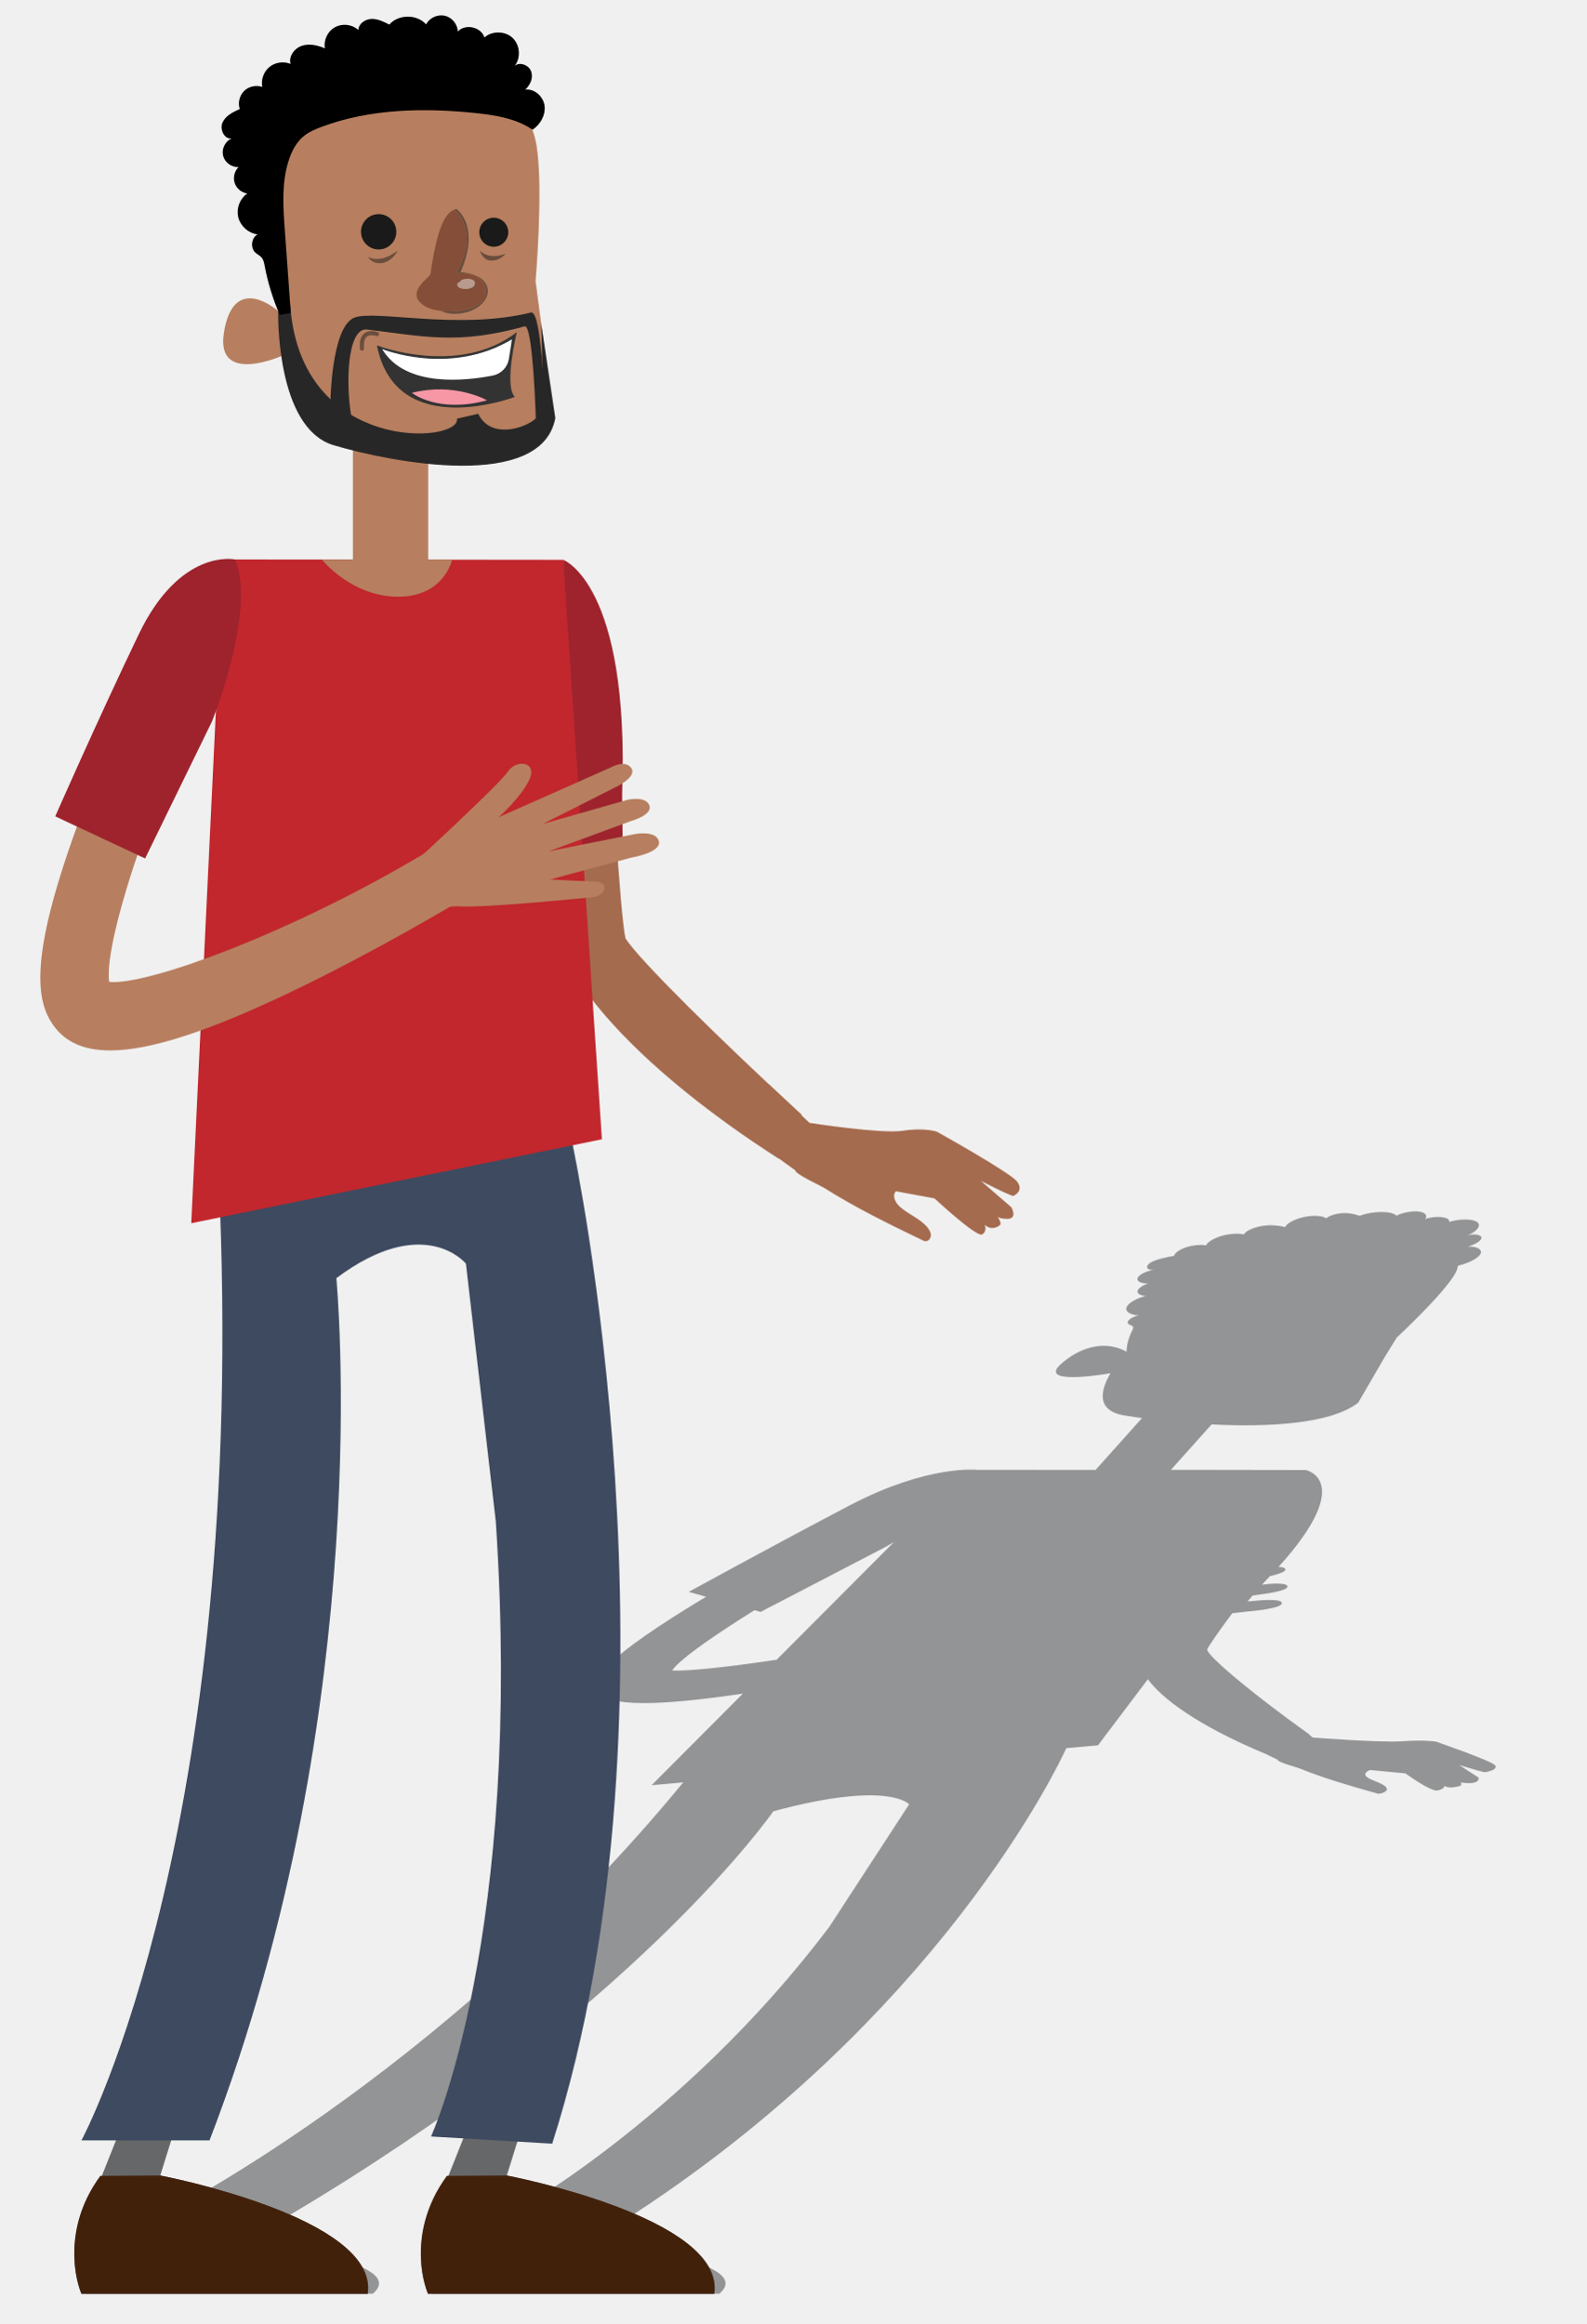
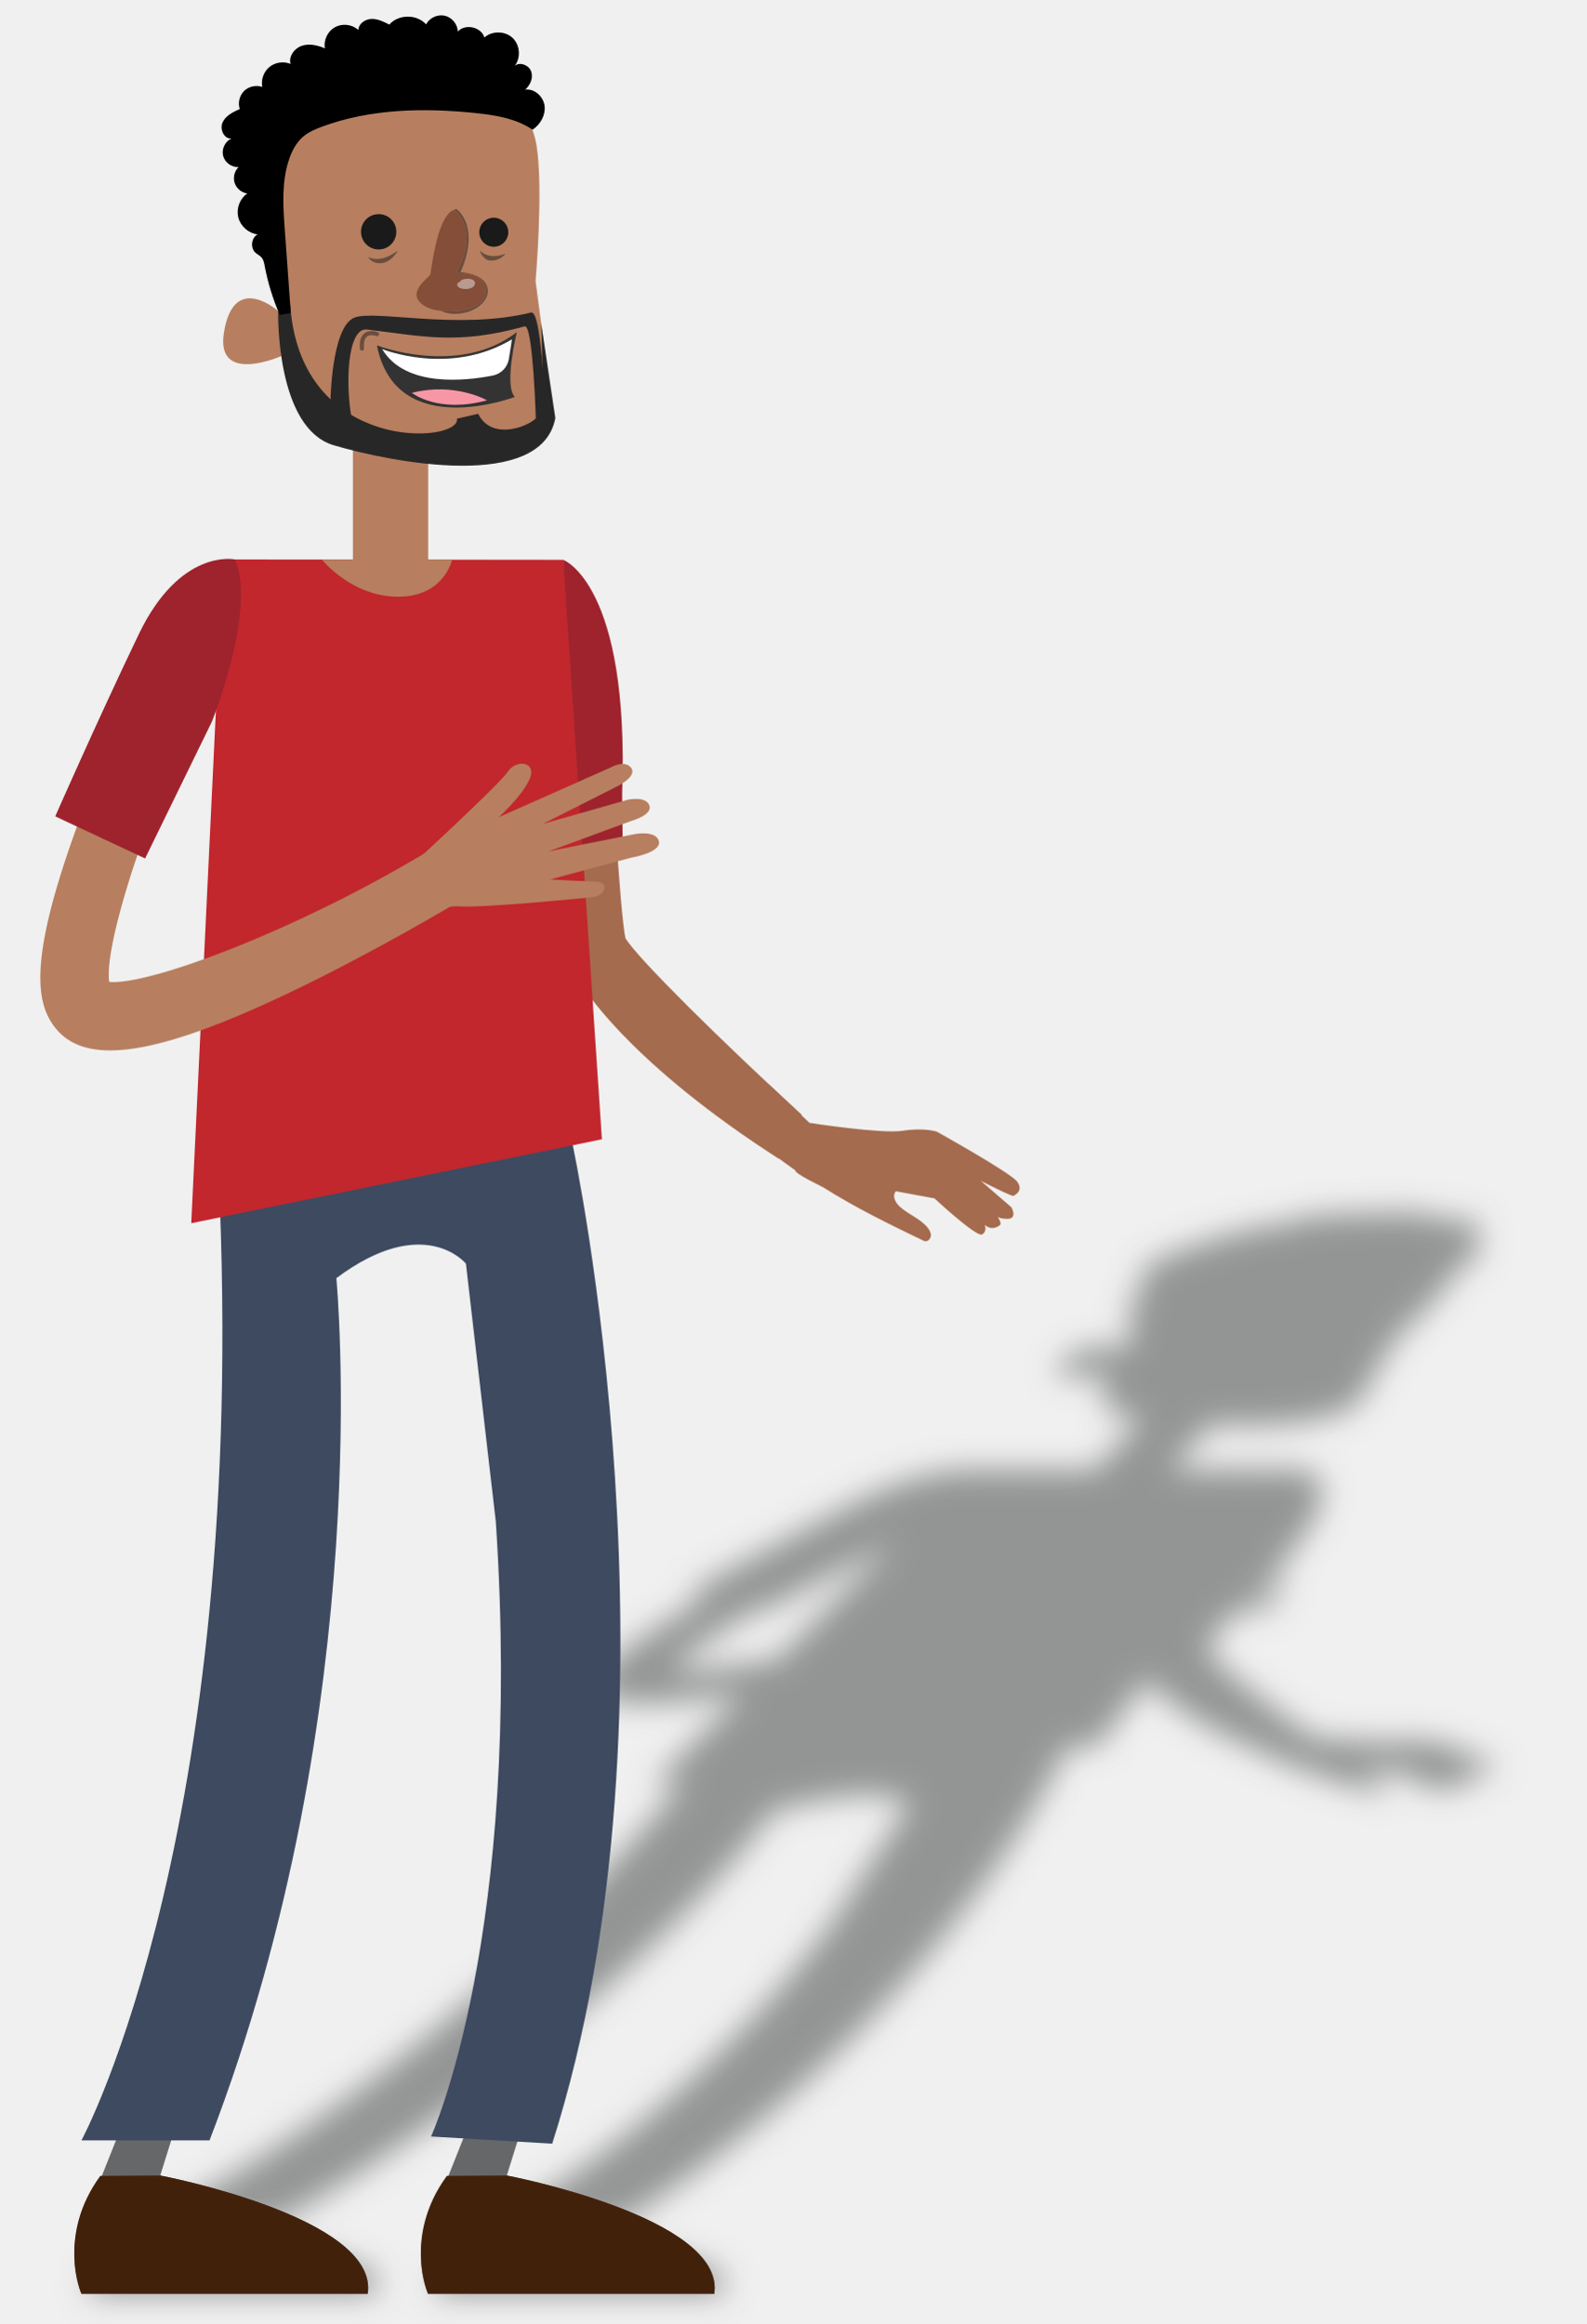
<svg xmlns="http://www.w3.org/2000/svg" width="207px" height="303px" viewBox="0 0 207 303" version="1.1">
  <defs>
-     <filter x="-3.3%" y="-4.3%" width="106.5%" height="108.5%" filterUnits="objectBoundingBox">
+     <filter x="-3.3%" y="-4.3%" width="106.5%" height="108.5%" filterUnits="objectBoundingBox" id="filter-1">
      <feGaussianBlur stdDeviation="2" in="SourceGraphic" />
    </filter>
  </defs>
-   <g stroke="none" stroke-width="1" fill-rule="evenodd">
-     <g>
-       <path d="M141.244,191.722 L142.911,191.721 L148.965,184.962 C148.131,184.85 147.382,184.739 146.74,184.636 C142.851,184.007 143.588,181.267 144.855,179.116 C143.21,179.392 135.028,180.645 138.648,177.686 C143.1,174.043 146.563,176.075 146.943,176.318 C146.964,175.417 147.22,174.474 147.699,173.515 C147.789,173.334 147.887,173.144 147.759,173.006 C147.651,172.883 147.386,172.816 147.229,172.712 C146.794,172.412 147.503,171.785 148.521,171.572 C147.402,171.505 146.746,171.068 146.945,170.522 C147.143,169.975 148.182,169.358 149.444,169.035 C148.742,168.987 148.311,168.726 148.384,168.384 C148.452,168.047 149.019,167.648 149.781,167.401 C148.846,167.429 148.224,167.116 148.389,166.693 C148.548,166.275 149.478,165.795 150.466,165.624 C149.436,165.7 149.375,165.063 150.156,164.641 C150.935,164.218 152.094,163.994 153.15,163.804 C153.23,163.42 153.865,162.968 154.728,162.683 C155.587,162.403 156.631,162.303 157.314,162.436 C157.53,161.985 158.353,161.486 159.367,161.196 C160.381,160.907 161.547,160.831 162.28,161.011 C162.423,160.541 163.655,160.037 164.767,159.885 C165.88,159.733 166.851,159.852 167.619,160.047 C167.882,159.538 168.935,158.983 170.112,158.736 C171.292,158.484 172.512,158.555 173.005,158.907 C173.391,158.512 174.502,158.237 175.336,158.223 C176.166,158.213 176.776,158.394 177.343,158.574 C179.111,157.923 181.527,157.919 182.153,158.56 C182.957,158.156 184.216,157.923 185.065,158.023 C185.913,158.123 186.269,158.55 185.891,159.006 C187.307,158.498 189.202,158.717 189.033,159.372 C190.416,158.949 192.097,158.959 192.683,159.396 C193.271,159.833 192.68,160.636 191.404,161.135 C192.315,160.859 193.299,161.078 193.248,161.472 C193.197,161.866 192.379,162.322 191.467,162.603 C192.746,162.527 193.451,163.035 193.088,163.61 C192.72,164.189 191.499,164.764 190.198,165.087 C190.135,165.393 190.032,165.721 189.847,166.056 C188.35,168.759 182.193,174.465 182.193,174.465 L180.593,177.056 L177.169,182.954 C173.548,185.764 165.347,186.155 158.038,185.792 L152.733,191.716 L155.869,191.714 C155.869,191.714 160.691,191.722 170.335,191.738 C170.335,191.738 176.964,193.089 166.768,204.385 C167.191,204.385 167.548,204.45 167.656,204.645 C167.842,204.982 166.656,205.346 165.655,205.587 C165.453,205.8 165.245,206.017 165.031,206.237 L164.626,206.701 L165.442,206.602 C165.442,206.602 168.009,206.351 167.942,206.954 C167.877,207.557 164.645,207.928 164.645,207.928 L163.391,208.117 L162.723,208.883 L164.4,208.735 C164.4,208.735 167.443,208.469 167.195,209.172 C166.942,209.88 162.659,210.194 162.659,210.194 L160.739,210.414 C158.919,212.864 157.683,214.632 157.454,215.182 C157.835,216.265 162.835,220.374 168.083,224.256 C169.016,224.945 169.836,225.541 170.644,226.118 L171.212,226.626 C171.212,226.626 179.953,227.32 182.931,227.115 C185.914,226.906 187.324,227.168 187.324,227.168 C187.324,227.168 194.722,229.728 195.042,230.27 C195.361,230.811 194.206,231.054 193.781,231.149 C193.59,231.191 192.018,230.735 190.343,230.217 L192.869,231.856 C192.869,231.856 193.076,232.574 191.696,232.574 C190.914,232.569 190.643,232.502 190.549,232.445 C190.614,232.583 190.697,232.859 190.4,232.954 C190.003,233.077 188.932,233.315 188.415,232.939 C188.415,232.939 188.439,233.334 187.54,233.538 C186.646,233.738 183.327,231.305 183.327,231.305 L178.7,230.863 C177.924,231.177 178.003,231.567 178.318,231.799 C178.999,232.298 180.357,232.55 180.81,233.12 C180.921,233.263 180.973,233.429 180.791,233.609 C180.61,233.79 180.133,233.97 179.762,233.961 C175.948,232.892 172.498,231.88 169.493,230.645 C169.185,230.521 166.511,229.799 166.717,229.567 L165.248,228.835 C155.976,224.977 151.514,221.452 149.73,219.026 L143.223,227.643 L139.092,228.012 C138.112,230.157 122.431,263.436 81.007,289.878 L76.579,289.75 L73.318,291.85 C73.318,291.85 99.553,294.424 93.824,299.175 L56.481,299.175 C56.481,299.175 56.404,295.603 65.477,291.873 L69.704,289.55 L65.601,289.432 C65.601,289.432 88.805,276.98 108.169,251.332 L118.585,235.346 C118.585,235.346 115.995,232.168 100.875,236.249 C100.875,236.249 82.686,262.596 36.49,289.674 L31.491,289.674 L28.113,291.85 C28.113,291.85 54.347,294.424 48.619,299.175 L11.275,299.175 C11.275,299.175 11.199,295.603 20.271,291.873 L24.284,289.674 L19.783,289.674 C19.783,289.674 57.232,271.295 89.123,232.476 L84.997,232.844 L96.898,220.904 C91.325,221.729 87.076,222.137 84.015,222.137 C80.311,222.137 78.347,221.538 77.881,220.355 C77.316,218.911 78.747,216.298 92.105,208.264 L89.835,207.633 C89.835,207.633 100.555,201.743 110.812,196.36 C121.07,190.978 127.536,191.714 127.536,191.714 L141.244,191.722 Z M116.629,201.11 C115.958,201.515 115.547,201.752 115.547,201.752 L99.222,210.241 L98.421,210.019 C92.366,213.789 88.409,216.672 87.682,217.89 C89.658,217.99 94.613,217.477 101.304,216.484 L116.629,201.11 Z" fill="#666768" opacity="0.67" filter="url(#filter-1)" />
-       <g transform="translate(5, 2)">
-         <path d="M75.583,277.165 L77.017,281.755 C77.017,281.755 48.476,287.175 49.951,297.175 L87.294,297.175 C87.294,297.175 90.57,290.155 84.837,282.315 L81.398,273.665 L76.157,276.535 L75.583,277.165" fill="#666768" transform="translate(69.06121, 285.42) scale(-1, 1) translate(-69.06121, -285.42) " />
-         <path d="M77.017,281.755 C77.017,281.755 48.476,287.175 49.951,297.175 L87.294,297.175 C87.294,297.175 90.57,289.655 84.837,281.805 L77.017,281.755" fill="#42210B" transform="translate(69.06121, 289.465) scale(-1, 1) translate(-69.06121, -289.465) " />
-         <path d="M30.379,277.165 L31.812,281.755 C31.812,281.755 3.272,287.175 4.746,297.175 L42.09,297.175 C42.09,297.175 45.365,290.155 39.633,282.315 L36.193,273.665 L30.952,276.535 L30.379,277.165" fill="#666768" transform="translate(23.85588, 285.42) scale(-1, 1) translate(-23.85588, -285.42) " />
-         <path d="M31.812,281.755 C31.812,281.755 3.272,287.175 4.746,297.175 L42.09,297.175 C42.09,297.175 45.365,289.655 39.633,281.805 L31.812,281.755" fill="#42210B" transform="translate(23.85588, 289.465) scale(-1, 1) translate(-23.85588, -289.465) " />
-         <path d="M11.885,147.145 C11.885,147.145 -3.825,220.065 14.519,277.605 L30.325,276.665 C30.325,276.665 18.272,250.455 21.876,196.465 L25.776,162.815 C25.776,162.815 31.212,156.125 42.677,164.715 C42.677,164.715 37.272,220.175 59.219,277.175 L75.926,277.175 C75.926,277.175 53.323,235.515 58.237,147.345 L11.885,147.145" fill="#3D4A60" transform="translate(40.77382, 212.375) scale(-1, 1) translate(-40.77382, -212.375) " />
-         <path d="M68.88,149.138 L65.902,143.388 C75.838,134.278 87.315,123.018 88.885,120.368 C89.556,117.418 90.777,97.798 91.575,80.238 L99.567,80.598 C99.045,92.088 97.695,119.238 96.451,123.008 C95.183,126.838 87.486,137.208 68.88,149.138" fill="#A56B4E" transform="translate(82.73439, 114.6885) scale(-1, 1) translate(-82.73439, -114.6885) " />
-         <path d="M75.641,71.018 C75.641,71.018 66.961,74.168 67.961,101.538 L67.881,108.738 L76.23,108.778 L75.641,71.018" fill="#9E232D" transform="translate(72.0555, 89.89847) scale(-1, 1) translate(-72.0555, -89.89847) " />
-         <polyline fill="#C1272D" transform="translate(46.72789, 114.2585) scale(-1, 1) translate(-46.72789, -114.2585) " points="24.986 71.018 69.348 70.968 73.512 157.548 19.944 146.598 24.986 71.018" />
-         <g id="head" transform="translate(23, 0)">
-           <polygon fill="#B77F5F" transform="translate(22.94039, 64.66347) scale(-1, 1) translate(-22.94039, -64.66347) " points="18.032 73.078 27.849 73.078 27.849 56.248 18.032 56.248" />
-           <path d="M36.333,44.348 C36.333,44.348 35.534,54.388 29.615,55.928 C23.697,57.458 12.505,59.648 6.166,57.608 C-0.172,55.578 1.243,50.978 1.243,50.978 L3.398,34.658 C3.398,34.658 2.35,22.648 3.274,16.958 C4.199,11.278 10.004,6.668 11.269,5.048 C12.534,3.418 22.477,-0.072 29.122,4.178 C35.767,8.428 40.185,11.098 39.925,13.728 C39.664,16.348 36.933,38.608 36.933,38.608 C36.933,38.608 42.796,33.308 44.059,41.438 C45.134,48.348 36.333,44.348 36.333,44.348" fill="#B77F5F" transform="translate(22.62879, 30.29205) scale(-1, 1) translate(-22.62879, -30.29205) " />
-           <path d="M19.118,27.858 C19.322,26.608 20.506,25.748 21.762,25.958 C23.018,26.158 23.87,27.348 23.666,28.598 C23.462,29.858 22.278,30.708 21.022,30.508 C19.766,30.298 18.913,29.118 19.118,27.858" fill="#1A1A1A" transform="translate(21.39201, 28.23225) scale(-1, 1) translate(-21.39201, -28.23225) " />
-           <path d="M34.539,27.988 C34.706,26.958 35.678,26.248 36.71,26.418 C37.742,26.588 38.442,27.558 38.274,28.588 C38.106,29.628 37.134,30.328 36.102,30.158 C35.071,29.988 34.37,29.018 34.539,27.988" fill="#1A1A1A" transform="translate(36.40651, 28.2886) scale(-1, 1) translate(-36.40651, -28.2886) " />
-           <path d="M33.705,38.938 C33.411,38.938 33.12,38.908 32.838,38.868 C32.088,38.748 31.398,38.478 30.864,38.128 C29.879,37.498 29.354,36.608 29.457,35.758 C29.679,33.928 32.063,33.568 33.001,33.498 C30.436,27.588 33.354,25.398 33.481,25.308 C33.525,25.278 33.575,25.258 33.625,25.258 C33.701,25.258 33.776,25.298 33.824,25.368 C33.824,25.368 30.415,27.938 33.598,33.618 C33.598,33.618 33.492,33.608 33.314,33.608 C32.444,33.608 29.861,33.788 29.716,35.838 C29.573,37.838 32.129,38.608 34.444,38.608 C34.854,38.608 35.256,38.588 35.634,38.538 C35.009,38.818 34.349,38.938 33.705,38.938" fill="#6A4D3D" transform="translate(32.53877, 32.09846) scale(-1, 1) translate(-32.53877, -32.09846) " />
-           <path d="M30.445,25.368 C30.445,25.368 27.036,27.938 30.219,33.618 C30.219,33.618 26.512,33.368 26.337,35.838 C26.119,38.898 32.226,39.078 34.111,38.028 C37.203,36.298 33.625,34.208 33.56,33.758 C33.055,30.258 32.194,25.878 30.445,25.368" fill="#844E38" transform="translate(30.84931, 31.98837) scale(-1, 1) translate(-30.84931, -31.98837) " />
-           <path d="M22.33,32.338 C22.142,32.338 21.954,32.318 21.776,32.258 C20.999,32.028 20.397,31.398 20,30.698 C20.576,31.088 21.179,31.468 21.85,31.658 C22.133,31.738 22.429,31.778 22.724,31.778 C23.13,31.778 23.531,31.698 23.883,31.498 C23.593,32.048 22.96,32.338 22.33,32.338" fill="#6A4D3D" transform="translate(21.94139, 31.51846) scale(-1, 1) translate(-21.94139, -31.51846) " />
-           <path d="M36.391,31.988 C35.692,31.988 34.99,31.638 34.585,31.068 C35.045,31.278 35.565,31.398 36.075,31.398 C36.777,31.398 37.459,31.178 37.936,30.668 C37.798,31.218 37.403,31.688 36.89,31.928 C36.726,31.968 36.559,31.988 36.391,31.988" fill="#6A4D3D" transform="translate(36.26039, 31.32847) scale(-1, 1) translate(-36.26039, -31.32847) " />
-           <path d="M32.879,35.698 C32.712,35.698 32.546,35.678 32.383,35.638 C32.167,35.588 31.951,35.498 31.801,35.338 C31.652,35.178 31.585,34.918 31.687,34.728 C31.783,34.538 31.997,34.448 32.203,34.398 C32.339,34.368 32.479,34.358 32.619,34.358 C32.946,34.358 33.273,34.438 33.56,34.588 L33.429,34.618 C33.584,34.748 33.838,34.798 33.933,34.978 C34.004,35.128 33.951,35.308 33.841,35.418 C33.731,35.528 33.576,35.588 33.422,35.628 C33.245,35.678 33.062,35.698 32.879,35.698" fill="#B99A8E" transform="translate(32.8012, 35.02846) scale(-1, 1) translate(-32.8012, -35.02846) " />
-           <path d="M21.159,43.728 C21.151,43.728 21.143,43.728 21.135,43.728 L21.083,43.718 C20.962,43.688 20.879,43.568 20.892,43.438 C20.94,42.908 20.913,42.208 20.509,41.898 C20.331,41.758 20.109,41.718 19.903,41.718 C19.579,41.718 19.295,41.828 19.291,41.828 C19.259,41.838 19.227,41.838 19.195,41.838 C19.087,41.838 18.986,41.778 18.944,41.668 C18.892,41.528 18.962,41.378 19.1,41.318 C19.125,41.318 19.475,41.178 19.901,41.178 C20.202,41.178 20.542,41.248 20.832,41.468 C21.315,41.838 21.515,42.518 21.427,43.488 C21.415,43.628 21.297,43.728 21.159,43.728" fill="#6A4D3D" transform="translate(20.18689, 42.45347) scale(-1, 1) translate(-20.18689, -42.45347) " />
-           <path d="M39.416,43.048 C39.416,43.048 28.741,47.188 21.164,41.318 C21.164,41.318 22.882,48.288 21.428,49.768 C21.428,49.768 36.929,55.688 39.416,43.048" fill="#333333" transform="translate(30.28989, 46.23589) scale(-1, 1) translate(-30.28989, -46.23589) " />
-           <path d="M21.841,42.258 C21.841,42.258 22.036,43.648 22.247,44.858 C22.433,45.928 23.256,46.758 24.319,46.978 C27.776,47.658 35.752,48.608 38.772,43.518 C38.772,43.518 29.992,47.128 21.841,42.258" fill="#FFFFFF" transform="translate(30.30639, 44.89155) scale(-1, 1) translate(-30.30639, -44.89155) " />
-           <path d="M25.722,50.208 C25.722,50.208 29.938,47.808 35.523,49.238 C35.523,49.238 32.13,51.968 25.722,50.208" fill="#F797A5" transform="translate(30.62239, 49.79175) scale(-1, 1) translate(-30.62239, -49.79175) " />
-           <path d="M44.436,38.718 C44.436,38.718 44.773,53.818 37.204,56.068 C29.635,58.318 10.073,62.128 8.281,52.528 L10.139,40.108 C10.139,40.108 9.518,51.378 10.845,52.598 C12.173,53.808 16.665,55.378 18.345,51.968 L21.125,52.608 C20.489,55.808 41.514,57.348 42.864,37.788 L44.436,38.718" fill="#282727" transform="translate(26.35927, 48.26563) scale(-1, 1) translate(-26.35927, -48.26563) " />
-           <path d="M38.214,40.978 C40.86,40.668 41.16,48.708 39.986,53.718 L42.984,50.518 C42.984,50.518 42.888,40.728 39.905,39.448 C37.313,38.328 26.334,41.118 16.82,38.758 C15.428,38.408 15.098,50.308 15.098,50.308 L16.173,53.118 C16.173,53.118 16.533,40.258 17.643,40.568 C26.456,43.008 30.836,41.858 38.214,40.978" fill="#282727" transform="translate(29.04089, 46.23468) scale(-1, 1) translate(-29.04089, -46.23468) " />
-           <path d="M40.834,19.788 C41.375,20.308 41.584,21.148 41.35,21.858 C41.117,22.578 40.452,23.128 39.708,23.228 C40.68,23.908 41.166,25.208 40.875,26.358 C40.585,27.508 39.537,28.428 38.359,28.568 C39.185,29.018 39.333,30.338 38.63,30.968 C38.379,31.188 38.055,31.328 37.836,31.588 C37.585,31.878 37.512,32.278 37.441,32.658 C37.027,34.858 36.365,37.018 35.47,39.068 C34.989,38.988 34.508,38.898 34.026,38.818 C34.289,35.198 34.551,31.578 34.813,27.958 C35.04,24.828 35.254,21.588 34.197,18.628 C33.82,17.568 33.266,16.548 32.411,15.818 C31.715,15.228 30.858,14.858 30.001,14.538 C23.64,12.178 16.655,12.038 9.907,12.748 C7.317,13.018 4.64,13.448 2.489,14.918 C1.477,14.238 0.771,13.028 0.922,11.808 C1.074,10.598 2.234,9.528 3.445,9.688 C2.784,9.098 2.374,8.138 2.676,7.308 C2.978,6.478 4.158,6.018 4.822,6.598 C3.993,5.548 4.121,3.858 5.1,2.938 C6.078,2.018 7.767,1.998 8.772,2.888 C9.19,1.508 11.28,1.048 12.241,2.118 C12.272,1.158 13.01,0.258 13.948,0.048 C14.886,-0.162 15.937,0.328 16.379,1.178 C17.579,-0.172 19.991,-0.162 21.176,1.208 C21.905,0.828 22.677,0.448 23.498,0.468 C24.319,0.498 25.184,1.078 25.217,1.908 C26.024,1.168 27.308,1.018 28.263,1.548 C29.218,2.068 29.774,3.238 29.582,4.308 C30.524,3.898 31.601,3.648 32.578,3.968 C33.554,4.288 34.335,5.348 34.057,6.338 C34.952,5.958 36.05,6.118 36.804,6.728 C37.558,7.338 37.935,8.388 37.747,9.338 C38.549,9.058 39.503,9.268 40.111,9.858 C40.719,10.458 40.95,11.408 40.685,12.218 C41.571,12.618 42.53,13.088 42.931,13.978 C43.333,14.868 42.702,16.208 41.74,16.048 C42.575,16.408 43.075,17.418 42.86,18.298 C42.646,19.188 41.743,19.848 40.834,19.788" fill="#000000" transform="translate(21.97802, 19.53423) scale(-1, 1) translate(-21.97802, -19.53423) " />
+   <g id="Page-1" stroke="none" stroke-width="1" fill-rule="evenodd">
+     <g id="etienne">
+       <path d="M141.244,191.722 L142.911,191.721 L148.965,184.962 C148.131,184.85 147.382,184.739 146.74,184.636 C142.851,184.007 143.588,181.267 144.855,179.116 C143.21,179.392 135.028,180.645 138.648,177.686 C143.1,174.043 146.563,176.075 146.943,176.318 C146.964,175.417 147.22,174.474 147.699,173.515 C147.789,173.334 147.887,173.144 147.759,173.006 C147.651,172.883 147.386,172.816 147.229,172.712 C146.794,172.412 147.503,171.785 148.521,171.572 C147.402,171.505 146.746,171.068 146.945,170.522 C147.143,169.975 148.182,169.358 149.444,169.035 C148.742,168.987 148.311,168.726 148.384,168.384 C148.452,168.047 149.019,167.648 149.781,167.401 C148.846,167.429 148.224,167.116 148.389,166.693 C148.548,166.275 149.478,165.795 150.466,165.624 C149.436,165.7 149.375,165.063 150.156,164.641 C150.935,164.218 152.094,163.994 153.15,163.804 C153.23,163.42 153.865,162.968 154.728,162.683 C155.587,162.403 156.631,162.303 157.314,162.436 C157.53,161.985 158.353,161.486 159.367,161.196 C160.381,160.907 161.547,160.831 162.28,161.011 C162.423,160.541 163.655,160.037 164.767,159.885 C165.88,159.733 166.851,159.852 167.619,160.047 C167.882,159.538 168.935,158.983 170.112,158.736 C171.292,158.484 172.512,158.555 173.005,158.907 C173.391,158.512 174.502,158.237 175.336,158.223 C176.166,158.213 176.776,158.394 177.343,158.574 C179.111,157.923 181.527,157.919 182.153,158.56 C182.957,158.156 184.216,157.923 185.065,158.023 C185.913,158.123 186.269,158.55 185.891,159.006 C187.307,158.498 189.202,158.717 189.033,159.372 C190.416,158.949 192.097,158.959 192.683,159.396 C193.271,159.833 192.68,160.636 191.404,161.135 C192.315,160.859 193.299,161.078 193.248,161.472 C193.197,161.866 192.379,162.322 191.467,162.603 C192.746,162.527 193.451,163.035 193.088,163.61 C192.72,164.189 191.499,164.764 190.198,165.087 C190.135,165.393 190.032,165.721 189.847,166.056 C188.35,168.759 182.193,174.465 182.193,174.465 L180.593,177.056 L177.169,182.954 C173.548,185.764 165.347,186.155 158.038,185.792 L152.733,191.716 L155.869,191.714 C155.869,191.714 160.691,191.722 170.335,191.738 C170.335,191.738 176.964,193.089 166.768,204.385 C167.191,204.385 167.548,204.45 167.656,204.645 C167.842,204.982 166.656,205.346 165.655,205.587 C165.453,205.8 165.245,206.017 165.031,206.237 L164.626,206.701 L165.442,206.602 C165.442,206.602 168.009,206.351 167.942,206.954 C167.877,207.557 164.645,207.928 164.645,207.928 L163.391,208.117 L162.723,208.883 L164.4,208.735 C164.4,208.735 167.443,208.469 167.195,209.172 C166.942,209.88 162.659,210.194 162.659,210.194 L160.739,210.414 C158.919,212.864 157.683,214.632 157.454,215.182 C157.835,216.265 162.835,220.374 168.083,224.256 C169.016,224.945 169.836,225.541 170.644,226.118 L171.212,226.626 C171.212,226.626 179.953,227.32 182.931,227.115 C185.914,226.906 187.324,227.168 187.324,227.168 C187.324,227.168 194.722,229.728 195.042,230.27 C195.361,230.811 194.206,231.054 193.781,231.149 C193.59,231.191 192.018,230.735 190.343,230.217 L192.869,231.856 C192.869,231.856 193.076,232.574 191.696,232.574 C190.914,232.569 190.643,232.502 190.549,232.445 C190.614,232.583 190.697,232.859 190.4,232.954 C190.003,233.077 188.932,233.315 188.415,232.939 C188.415,232.939 188.439,233.334 187.54,233.538 C186.646,233.738 183.327,231.305 183.327,231.305 L178.7,230.863 C177.924,231.177 178.003,231.567 178.318,231.799 C178.999,232.298 180.357,232.55 180.81,233.12 C180.921,233.263 180.973,233.429 180.791,233.609 C180.61,233.79 180.133,233.97 179.762,233.961 C175.948,232.892 172.498,231.88 169.493,230.645 C169.185,230.521 166.511,229.799 166.717,229.567 L165.248,228.835 C155.976,224.977 151.514,221.452 149.73,219.026 L143.223,227.643 L139.092,228.012 C138.112,230.157 122.431,263.436 81.007,289.878 L76.579,289.75 L73.318,291.85 C73.318,291.85 99.553,294.424 93.824,299.175 L56.481,299.175 C56.481,299.175 56.404,295.603 65.477,291.873 L69.704,289.55 L65.601,289.432 C65.601,289.432 88.805,276.98 108.169,251.332 L118.585,235.346 C118.585,235.346 115.995,232.168 100.875,236.249 C100.875,236.249 82.686,262.596 36.49,289.674 L31.491,289.674 L28.113,291.85 C28.113,291.85 54.347,294.424 48.619,299.175 L11.275,299.175 C11.275,299.175 11.199,295.603 20.271,291.873 L24.284,289.674 L19.783,289.674 C19.783,289.674 57.232,271.295 89.123,232.476 L84.997,232.844 L96.898,220.904 C91.325,221.729 87.076,222.137 84.015,222.137 C80.311,222.137 78.347,221.538 77.881,220.355 C77.316,218.911 78.747,216.298 92.105,208.264 L89.835,207.633 C89.835,207.633 100.555,201.743 110.812,196.36 C121.07,190.978 127.536,191.714 127.536,191.714 L141.244,191.722 Z M116.629,201.11 C115.958,201.515 115.547,201.752 115.547,201.752 L99.222,210.241 L98.421,210.019 C92.366,213.789 88.409,216.672 87.682,217.89 C89.658,217.99 94.613,217.477 101.304,216.484 L116.629,201.11 Z" id="!shadow" fill="#666768" opacity="0.67" filter="url(#filter-1)" />
+       <g id="!etienne" transform="translate(5, 2)">
+         <path d="M75.583,277.165 L77.017,281.755 C77.017,281.755 48.476,287.175 49.951,297.175 L87.294,297.175 C87.294,297.175 90.57,290.155 84.837,282.315 L81.398,273.665 L76.157,276.535 L75.583,277.165" id="Fill-1188" fill="#666768" transform="translate(69.06121, 285.42) scale(-1, 1) translate(-69.06121, -285.42) " />
+         <path d="M77.017,281.755 C77.017,281.755 48.476,287.175 49.951,297.175 L87.294,297.175 C87.294,297.175 90.57,289.655 84.837,281.805 L77.017,281.755" id="Fill-1189" fill="#42210B" transform="translate(69.06121, 289.465) scale(-1, 1) translate(-69.06121, -289.465) " />
+         <path d="M30.379,277.165 L31.812,281.755 C31.812,281.755 3.272,287.175 4.746,297.175 L42.09,297.175 C42.09,297.175 45.365,290.155 39.633,282.315 L36.193,273.665 L30.952,276.535 L30.379,277.165" id="Fill-1190" fill="#666768" transform="translate(23.85588, 285.42) scale(-1, 1) translate(-23.85588, -285.42) " />
+         <path d="M31.812,281.755 C31.812,281.755 3.272,287.175 4.746,297.175 L42.09,297.175 C42.09,297.175 45.365,289.655 39.633,281.805 L31.812,281.755" id="Fill-1191" fill="#42210B" transform="translate(23.85588, 289.465) scale(-1, 1) translate(-23.85588, -289.465) " />
+         <path d="M11.885,147.145 C11.885,147.145 -3.825,220.065 14.519,277.605 L30.325,276.665 C30.325,276.665 18.272,250.455 21.876,196.465 L25.776,162.815 C25.776,162.815 31.212,156.125 42.677,164.715 C42.677,164.715 37.272,220.175 59.219,277.175 L75.926,277.175 C75.926,277.175 53.323,235.515 58.237,147.345 L11.885,147.145" id="Fill-1192" fill="#3D4A60" transform="translate(40.77382, 212.375) scale(-1, 1) translate(-40.77382, -212.375) " />
+         <path d="M68.88,149.138 L65.902,143.388 C75.838,134.278 87.315,123.018 88.885,120.368 C89.556,117.418 90.777,97.798 91.575,80.238 L99.567,80.598 C99.045,92.088 97.695,119.238 96.451,123.008 C95.183,126.838 87.486,137.208 68.88,149.138" id="Fill-1555" fill="#A56B4E" transform="translate(82.73439, 114.6885) scale(-1, 1) translate(-82.73439, -114.6885) " />
+         <path d="M75.641,71.018 C75.641,71.018 66.961,74.168 67.961,101.538 L67.881,108.738 L76.23,108.778 L75.641,71.018" id="Fill-1556" fill="#9E232D" transform="translate(72.0555, 89.89847) scale(-1, 1) translate(-72.0555, -89.89847) " />
+         <polyline id="Fill-1558" fill="#C1272D" transform="translate(46.72789, 114.2585) scale(-1, 1) translate(-46.72789, -114.2585) " points="24.986 71.018 69.348 70.968 73.512 157.548 19.944 146.598 24.986 71.018" />
+         <g id="#head" transform="translate(23, 0)">
+           <polygon id="Fill-1559" fill="#B77F5F" transform="translate(22.94039, 64.66347) scale(-1, 1) translate(-22.94039, -64.66347) " points="18.032 73.078 27.849 73.078 27.849 56.248 18.032 56.248" />
+           <path d="M36.333,44.348 C36.333,44.348 35.534,54.388 29.615,55.928 C23.697,57.458 12.505,59.648 6.166,57.608 C-0.172,55.578 1.243,50.978 1.243,50.978 L3.398,34.658 C3.398,34.658 2.35,22.648 3.274,16.958 C4.199,11.278 10.004,6.668 11.269,5.048 C12.534,3.418 22.477,-0.072 29.122,4.178 C35.767,8.428 40.185,11.098 39.925,13.728 C39.664,16.348 36.933,38.608 36.933,38.608 C36.933,38.608 42.796,33.308 44.059,41.438 C45.134,48.348 36.333,44.348 36.333,44.348" id="Fill-1560" fill="#B77F5F" transform="translate(22.62879, 30.29205) scale(-1, 1) translate(-22.62879, -30.29205) " />
+           <path d="M19.118,27.858 C19.322,26.608 20.506,25.748 21.762,25.958 C23.018,26.158 23.87,27.348 23.666,28.598 C23.462,29.858 22.278,30.708 21.022,30.508 C19.766,30.298 18.913,29.118 19.118,27.858" id="Fill-1561" fill="#1A1A1A" transform="translate(21.39201, 28.23225) scale(-1, 1) translate(-21.39201, -28.23225) " />
+           <path d="M34.539,27.988 C34.706,26.958 35.678,26.248 36.71,26.418 C37.742,26.588 38.442,27.558 38.274,28.588 C38.106,29.628 37.134,30.328 36.102,30.158 C35.071,29.988 34.37,29.018 34.539,27.988" id="Fill-1562" fill="#1A1A1A" transform="translate(36.40651, 28.2886) scale(-1, 1) translate(-36.40651, -28.2886) " />
+           <path d="M33.705,38.938 C33.411,38.938 33.12,38.908 32.838,38.868 C32.088,38.748 31.398,38.478 30.864,38.128 C29.879,37.498 29.354,36.608 29.457,35.758 C29.679,33.928 32.063,33.568 33.001,33.498 C30.436,27.588 33.354,25.398 33.481,25.308 C33.525,25.278 33.575,25.258 33.625,25.258 C33.701,25.258 33.776,25.298 33.824,25.368 C33.824,25.368 30.415,27.938 33.598,33.618 C33.598,33.618 33.492,33.608 33.314,33.608 C32.444,33.608 29.861,33.788 29.716,35.838 C29.573,37.838 32.129,38.608 34.444,38.608 C34.854,38.608 35.256,38.588 35.634,38.538 C35.009,38.818 34.349,38.938 33.705,38.938" id="Fill-1563" fill="#6A4D3D" transform="translate(32.53877, 32.09846) scale(-1, 1) translate(-32.53877, -32.09846) " />
+           <path d="M30.445,25.368 C30.445,25.368 27.036,27.938 30.219,33.618 C30.219,33.618 26.512,33.368 26.337,35.838 C26.119,38.898 32.226,39.078 34.111,38.028 C37.203,36.298 33.625,34.208 33.56,33.758 C33.055,30.258 32.194,25.878 30.445,25.368" id="Fill-1566" fill="#844E38" transform="translate(30.84931, 31.98837) scale(-1, 1) translate(-30.84931, -31.98837) " />
+           <path d="M22.33,32.338 C22.142,32.338 21.954,32.318 21.776,32.258 C20.999,32.028 20.397,31.398 20,30.698 C20.576,31.088 21.179,31.468 21.85,31.658 C22.133,31.738 22.429,31.778 22.724,31.778 C23.13,31.778 23.531,31.698 23.883,31.498 C23.593,32.048 22.96,32.338 22.33,32.338" id="Fill-1567" fill="#6A4D3D" transform="translate(21.94139, 31.51846) scale(-1, 1) translate(-21.94139, -31.51846) " />
+           <path d="M36.391,31.988 C35.692,31.988 34.99,31.638 34.585,31.068 C35.045,31.278 35.565,31.398 36.075,31.398 C36.777,31.398 37.459,31.178 37.936,30.668 C37.798,31.218 37.403,31.688 36.89,31.928 C36.726,31.968 36.559,31.988 36.391,31.988" id="Fill-1568" fill="#6A4D3D" transform="translate(36.26039, 31.32847) scale(-1, 1) translate(-36.26039, -31.32847) " />
+           <path d="M32.879,35.698 C32.712,35.698 32.546,35.678 32.383,35.638 C32.167,35.588 31.951,35.498 31.801,35.338 C31.652,35.178 31.585,34.918 31.687,34.728 C31.783,34.538 31.997,34.448 32.203,34.398 C32.339,34.368 32.479,34.358 32.619,34.358 C32.946,34.358 33.273,34.438 33.56,34.588 L33.429,34.618 C33.584,34.748 33.838,34.798 33.933,34.978 C34.004,35.128 33.951,35.308 33.841,35.418 C33.731,35.528 33.576,35.588 33.422,35.628 C33.245,35.678 33.062,35.698 32.879,35.698" id="Fill-1569" fill="#B99A8E" transform="translate(32.8012, 35.02846) scale(-1, 1) translate(-32.8012, -35.02846) " />
+           <path d="M21.159,43.728 C21.151,43.728 21.143,43.728 21.135,43.728 L21.083,43.718 C20.962,43.688 20.879,43.568 20.892,43.438 C20.94,42.908 20.913,42.208 20.509,41.898 C20.331,41.758 20.109,41.718 19.903,41.718 C19.579,41.718 19.295,41.828 19.291,41.828 C19.259,41.838 19.227,41.838 19.195,41.838 C19.087,41.838 18.986,41.778 18.944,41.668 C18.892,41.528 18.962,41.378 19.1,41.318 C19.125,41.318 19.475,41.178 19.901,41.178 C20.202,41.178 20.542,41.248 20.832,41.468 C21.315,41.838 21.515,42.518 21.427,43.488 C21.415,43.628 21.297,43.728 21.159,43.728" id="Fill-1572" fill="#6A4D3D" transform="translate(20.18689, 42.45347) scale(-1, 1) translate(-20.18689, -42.45347) " />
+           <path d="M39.416,43.048 C39.416,43.048 28.741,47.188 21.164,41.318 C21.164,41.318 22.882,48.288 21.428,49.768 C21.428,49.768 36.929,55.688 39.416,43.048" id="Fill-1573" fill="#333333" transform="translate(30.28989, 46.23589) scale(-1, 1) translate(-30.28989, -46.23589) " />
+           <path d="M21.841,42.258 C21.841,42.258 22.036,43.648 22.247,44.858 C22.433,45.928 23.256,46.758 24.319,46.978 C27.776,47.658 35.752,48.608 38.772,43.518 C38.772,43.518 29.992,47.128 21.841,42.258" id="Fill-1574" fill="#FFFFFF" transform="translate(30.30639, 44.89155) scale(-1, 1) translate(-30.30639, -44.89155) " />
+           <path d="M25.722,50.208 C25.722,50.208 29.938,47.808 35.523,49.238 C35.523,49.238 32.13,51.968 25.722,50.208" id="Fill-1575" fill="#F797A5" transform="translate(30.62239, 49.79175) scale(-1, 1) translate(-30.62239, -49.79175) " />
+           <path d="M44.436,38.718 C44.436,38.718 44.773,53.818 37.204,56.068 C29.635,58.318 10.073,62.128 8.281,52.528 L10.139,40.108 C10.139,40.108 9.518,51.378 10.845,52.598 C12.173,53.808 16.665,55.378 18.345,51.968 L21.125,52.608 C20.489,55.808 41.514,57.348 42.864,37.788 L44.436,38.718" id="Fill-1576" fill="#282727" transform="translate(26.35927, 48.26563) scale(-1, 1) translate(-26.35927, -48.26563) " />
+           <path d="M38.214,40.978 C40.86,40.668 41.16,48.708 39.986,53.718 L42.984,50.518 C42.984,50.518 42.888,40.728 39.905,39.448 C37.313,38.328 26.334,41.118 16.82,38.758 C15.428,38.408 15.098,50.308 15.098,50.308 L16.173,53.118 C16.173,53.118 16.533,40.258 17.643,40.568 C26.456,43.008 30.836,41.858 38.214,40.978" id="Fill-1577" fill="#282727" transform="translate(29.04089, 46.23468) scale(-1, 1) translate(-29.04089, -46.23468) " />
+           <path d="M40.834,19.788 C41.375,20.308 41.584,21.148 41.35,21.858 C41.117,22.578 40.452,23.128 39.708,23.228 C40.68,23.908 41.166,25.208 40.875,26.358 C40.585,27.508 39.537,28.428 38.359,28.568 C39.185,29.018 39.333,30.338 38.63,30.968 C38.379,31.188 38.055,31.328 37.836,31.588 C37.585,31.878 37.512,32.278 37.441,32.658 C37.027,34.858 36.365,37.018 35.47,39.068 C34.989,38.988 34.508,38.898 34.026,38.818 C34.289,35.198 34.551,31.578 34.813,27.958 C35.04,24.828 35.254,21.588 34.197,18.628 C33.82,17.568 33.266,16.548 32.411,15.818 C31.715,15.228 30.858,14.858 30.001,14.538 C23.64,12.178 16.655,12.038 9.907,12.748 C7.317,13.018 4.64,13.448 2.489,14.918 C1.477,14.238 0.771,13.028 0.922,11.808 C1.074,10.598 2.234,9.528 3.445,9.688 C2.784,9.098 2.374,8.138 2.676,7.308 C2.978,6.478 4.158,6.018 4.822,6.598 C3.993,5.548 4.121,3.858 5.1,2.938 C6.078,2.018 7.767,1.998 8.772,2.888 C9.19,1.508 11.28,1.048 12.241,2.118 C12.272,1.158 13.01,0.258 13.948,0.048 C14.886,-0.162 15.937,0.328 16.379,1.178 C17.579,-0.172 19.991,-0.162 21.176,1.208 C21.905,0.828 22.677,0.448 23.498,0.468 C24.319,0.498 25.184,1.078 25.217,1.908 C26.024,1.168 27.308,1.018 28.263,1.548 C29.218,2.068 29.774,3.238 29.582,4.308 C30.524,3.898 31.601,3.648 32.578,3.968 C33.554,4.288 34.335,5.348 34.057,6.338 C34.952,5.958 36.05,6.118 36.804,6.728 C37.558,7.338 37.935,8.388 37.747,9.338 C38.549,9.058 39.503,9.268 40.111,9.858 C40.719,10.458 40.95,11.408 40.685,12.218 C41.571,12.618 42.53,13.088 42.931,13.978 C43.333,14.868 42.702,16.208 41.74,16.048 C42.575,16.408 43.075,17.418 42.86,18.298 C42.646,19.188 41.743,19.848 40.834,19.788" id="Fill-1578" fill="#000000" transform="translate(21.97802, 19.53423) scale(-1, 1) translate(-21.97802, -19.53423) " />
        </g>
-         <path d="M36.983,70.968 L53.983,70.988 C53.983,70.988 50.108,75.828 44.045,75.828 C37.983,75.828 36.983,70.968 36.983,70.968" fill="#B77F5F" transform="translate(45.48289, 73.39847) scale(-1, 1) translate(-45.48289, -73.39847) " />
-         <path d="M45.832,135.008 C40.609,135.008 32.992,132.508 22.337,127.418 C11.109,122.048 0.696,115.788 0.258,115.518 L4.356,109.018 C21.865,119.568 40.985,126.578 45.968,126.068 C46.741,120.618 39.651,99.318 28.899,77.908 L36.119,73.668 C36.353,74.128 41.91,85.228 46.949,97.528 C56.577,121.038 55.694,127.768 53.561,131.258 C52.036,133.748 49.536,135.008 45.832,135.008" fill="#B77F5F" transform="translate(27.60252, 104.3385) scale(-1, 1) translate(-27.60252, -104.3385) " />
-         <path d="M80.968,112.868 C80.968,112.868 67.415,100.438 66.281,98.708 C65.148,96.978 62.399,97.318 63.384,99.598 C64.369,101.868 67.434,104.598 67.434,104.598 L52.896,98.138 C52.896,98.138 50.948,96.988 50.123,98.188 C49.298,99.388 52.33,100.748 52.33,100.748 L61.681,105.468 L50.584,102.308 C50.584,102.308 48.243,101.778 47.769,103.048 C47.294,104.318 50.194,105.098 50.194,105.098 L60.935,109.048 L49.716,106.798 C49.716,106.798 46.911,106.238 46.53,107.718 C46.149,109.208 50.151,109.868 50.151,109.868 L60.727,112.708 L54.465,113.028 C54.465,113.028 53.362,113.148 53.705,114.088 C54.048,115.018 55.468,115.048 55.468,115.048 C55.468,115.048 69.458,116.458 72.622,116.218 C75.785,115.988 80.274,119.028 80.274,119.028 L80.963,113.308 L80.968,112.868" fill="#B77F5F" transform="translate(63.73668, 108.3214) scale(-1, 1) translate(-63.73668, -108.3214) " />
-         <path d="M2.981,70.968 C2.981,70.968 10.106,69.418 15.544,80.748 C20.981,92.078 26.426,104.478 26.426,104.478 L14.703,109.968 L5.981,92.098 C5.981,92.098 0.148,77.528 2.981,70.968" fill="#9E232D" transform="translate(14.31551, 90.4327) scale(-1, 1) translate(-14.31551, -90.4327) " />
-         <path d="M114.313,144.458 C114.313,144.458 104.951,145.918 102.156,145.488 C99.36,145.048 97.716,145.598 97.716,145.598 C97.716,145.598 88.025,150.988 87.22,152.128 C86.416,153.268 87.354,153.778 87.694,153.978 C87.846,154.068 89.827,153.108 91.966,152.018 L87.972,155.468 C87.972,155.468 87.122,156.978 88.502,156.978 C89.289,156.968 89.619,156.828 89.764,156.708 C89.576,156.998 89.246,157.578 89.458,157.778 C89.744,158.038 90.603,158.538 91.456,157.748 C91.456,157.748 91.079,158.578 91.795,159.008 C92.51,159.428 98.007,154.308 98.007,154.308 L103.03,153.378 L103.106,153.458 C103.525,154.038 103.097,154.858 102.574,155.348 C101.446,156.398 99.863,156.928 98.899,158.128 C98.661,158.428 98.46,158.778 98.48,159.158 C98.499,159.538 98.815,159.918 99.194,159.898 C99.334,159.888 99.464,159.818 99.59,159.758 C103.965,157.648 108.322,155.518 112.433,152.918 C112.851,152.658 116.172,151.138 116.174,150.648 L128,142.078 L119.562,139.468 L114.313,144.458" fill="#A56B4E" transform="translate(107.4514, 149.6838) scale(-1, 1) translate(-107.4514, -149.6838) " />
+         <path d="M36.983,70.968 L53.983,70.988 C53.983,70.988 50.108,75.828 44.045,75.828 C37.983,75.828 36.983,70.968 36.983,70.968" id="Fill-1579" fill="#B77F5F" transform="translate(45.48289, 73.39847) scale(-1, 1) translate(-45.48289, -73.39847) " />
+         <path d="M45.832,135.008 C40.609,135.008 32.992,132.508 22.337,127.418 C11.109,122.048 0.696,115.788 0.258,115.518 L4.356,109.018 C21.865,119.568 40.985,126.578 45.968,126.068 C46.741,120.618 39.651,99.318 28.899,77.908 L36.119,73.668 C36.353,74.128 41.91,85.228 46.949,97.528 C56.577,121.038 55.694,127.768 53.561,131.258 C52.036,133.748 49.536,135.008 45.832,135.008" id="Fill-1580" fill="#B77F5F" transform="translate(27.60252, 104.3385) scale(-1, 1) translate(-27.60252, -104.3385) " />
+         <path d="M80.968,112.868 C80.968,112.868 67.415,100.438 66.281,98.708 C65.148,96.978 62.399,97.318 63.384,99.598 C64.369,101.868 67.434,104.598 67.434,104.598 L52.896,98.138 C52.896,98.138 50.948,96.988 50.123,98.188 C49.298,99.388 52.33,100.748 52.33,100.748 L61.681,105.468 L50.584,102.308 C50.584,102.308 48.243,101.778 47.769,103.048 C47.294,104.318 50.194,105.098 50.194,105.098 L60.935,109.048 L49.716,106.798 C49.716,106.798 46.911,106.238 46.53,107.718 C46.149,109.208 50.151,109.868 50.151,109.868 L60.727,112.708 L54.465,113.028 C54.465,113.028 53.362,113.148 53.705,114.088 C54.048,115.018 55.468,115.048 55.468,115.048 C55.468,115.048 69.458,116.458 72.622,116.218 C75.785,115.988 80.274,119.028 80.274,119.028 L80.963,113.308 L80.968,112.868" id="Fill-1581" fill="#B77F5F" transform="translate(63.73668, 108.3214) scale(-1, 1) translate(-63.73668, -108.3214) " />
+         <path d="M2.981,70.968 C2.981,70.968 10.106,69.418 15.544,80.748 C20.981,92.078 26.426,104.478 26.426,104.478 L14.703,109.968 L5.981,92.098 C5.981,92.098 0.148,77.528 2.981,70.968" id="Fill-1582" fill="#9E232D" transform="translate(14.31551, 90.4327) scale(-1, 1) translate(-14.31551, -90.4327) " />
+         <path d="M114.313,144.458 C114.313,144.458 104.951,145.918 102.156,145.488 C99.36,145.048 97.716,145.598 97.716,145.598 C97.716,145.598 88.025,150.988 87.22,152.128 C86.416,153.268 87.354,153.778 87.694,153.978 C87.846,154.068 89.827,153.108 91.966,152.018 L87.972,155.468 C87.972,155.468 87.122,156.978 88.502,156.978 C89.289,156.968 89.619,156.828 89.764,156.708 C89.576,156.998 89.246,157.578 89.458,157.778 C89.744,158.038 90.603,158.538 91.456,157.748 C91.456,157.748 91.079,158.578 91.795,159.008 C92.51,159.428 98.007,154.308 98.007,154.308 L103.03,153.378 L103.106,153.458 C103.525,154.038 103.097,154.858 102.574,155.348 C101.446,156.398 99.863,156.928 98.899,158.128 C98.661,158.428 98.46,158.778 98.48,159.158 C98.499,159.538 98.815,159.918 99.194,159.898 C99.334,159.888 99.464,159.818 99.59,159.758 C103.965,157.648 108.322,155.518 112.433,152.918 C112.851,152.658 116.172,151.138 116.174,150.648 L128,142.078 L119.562,139.468 L114.313,144.458" id="Fill-1554" fill="#A56B4E" transform="translate(107.4514, 149.6838) scale(-1, 1) translate(-107.4514, -149.6838) " />
      </g>
    </g>
  </g>
</svg>
